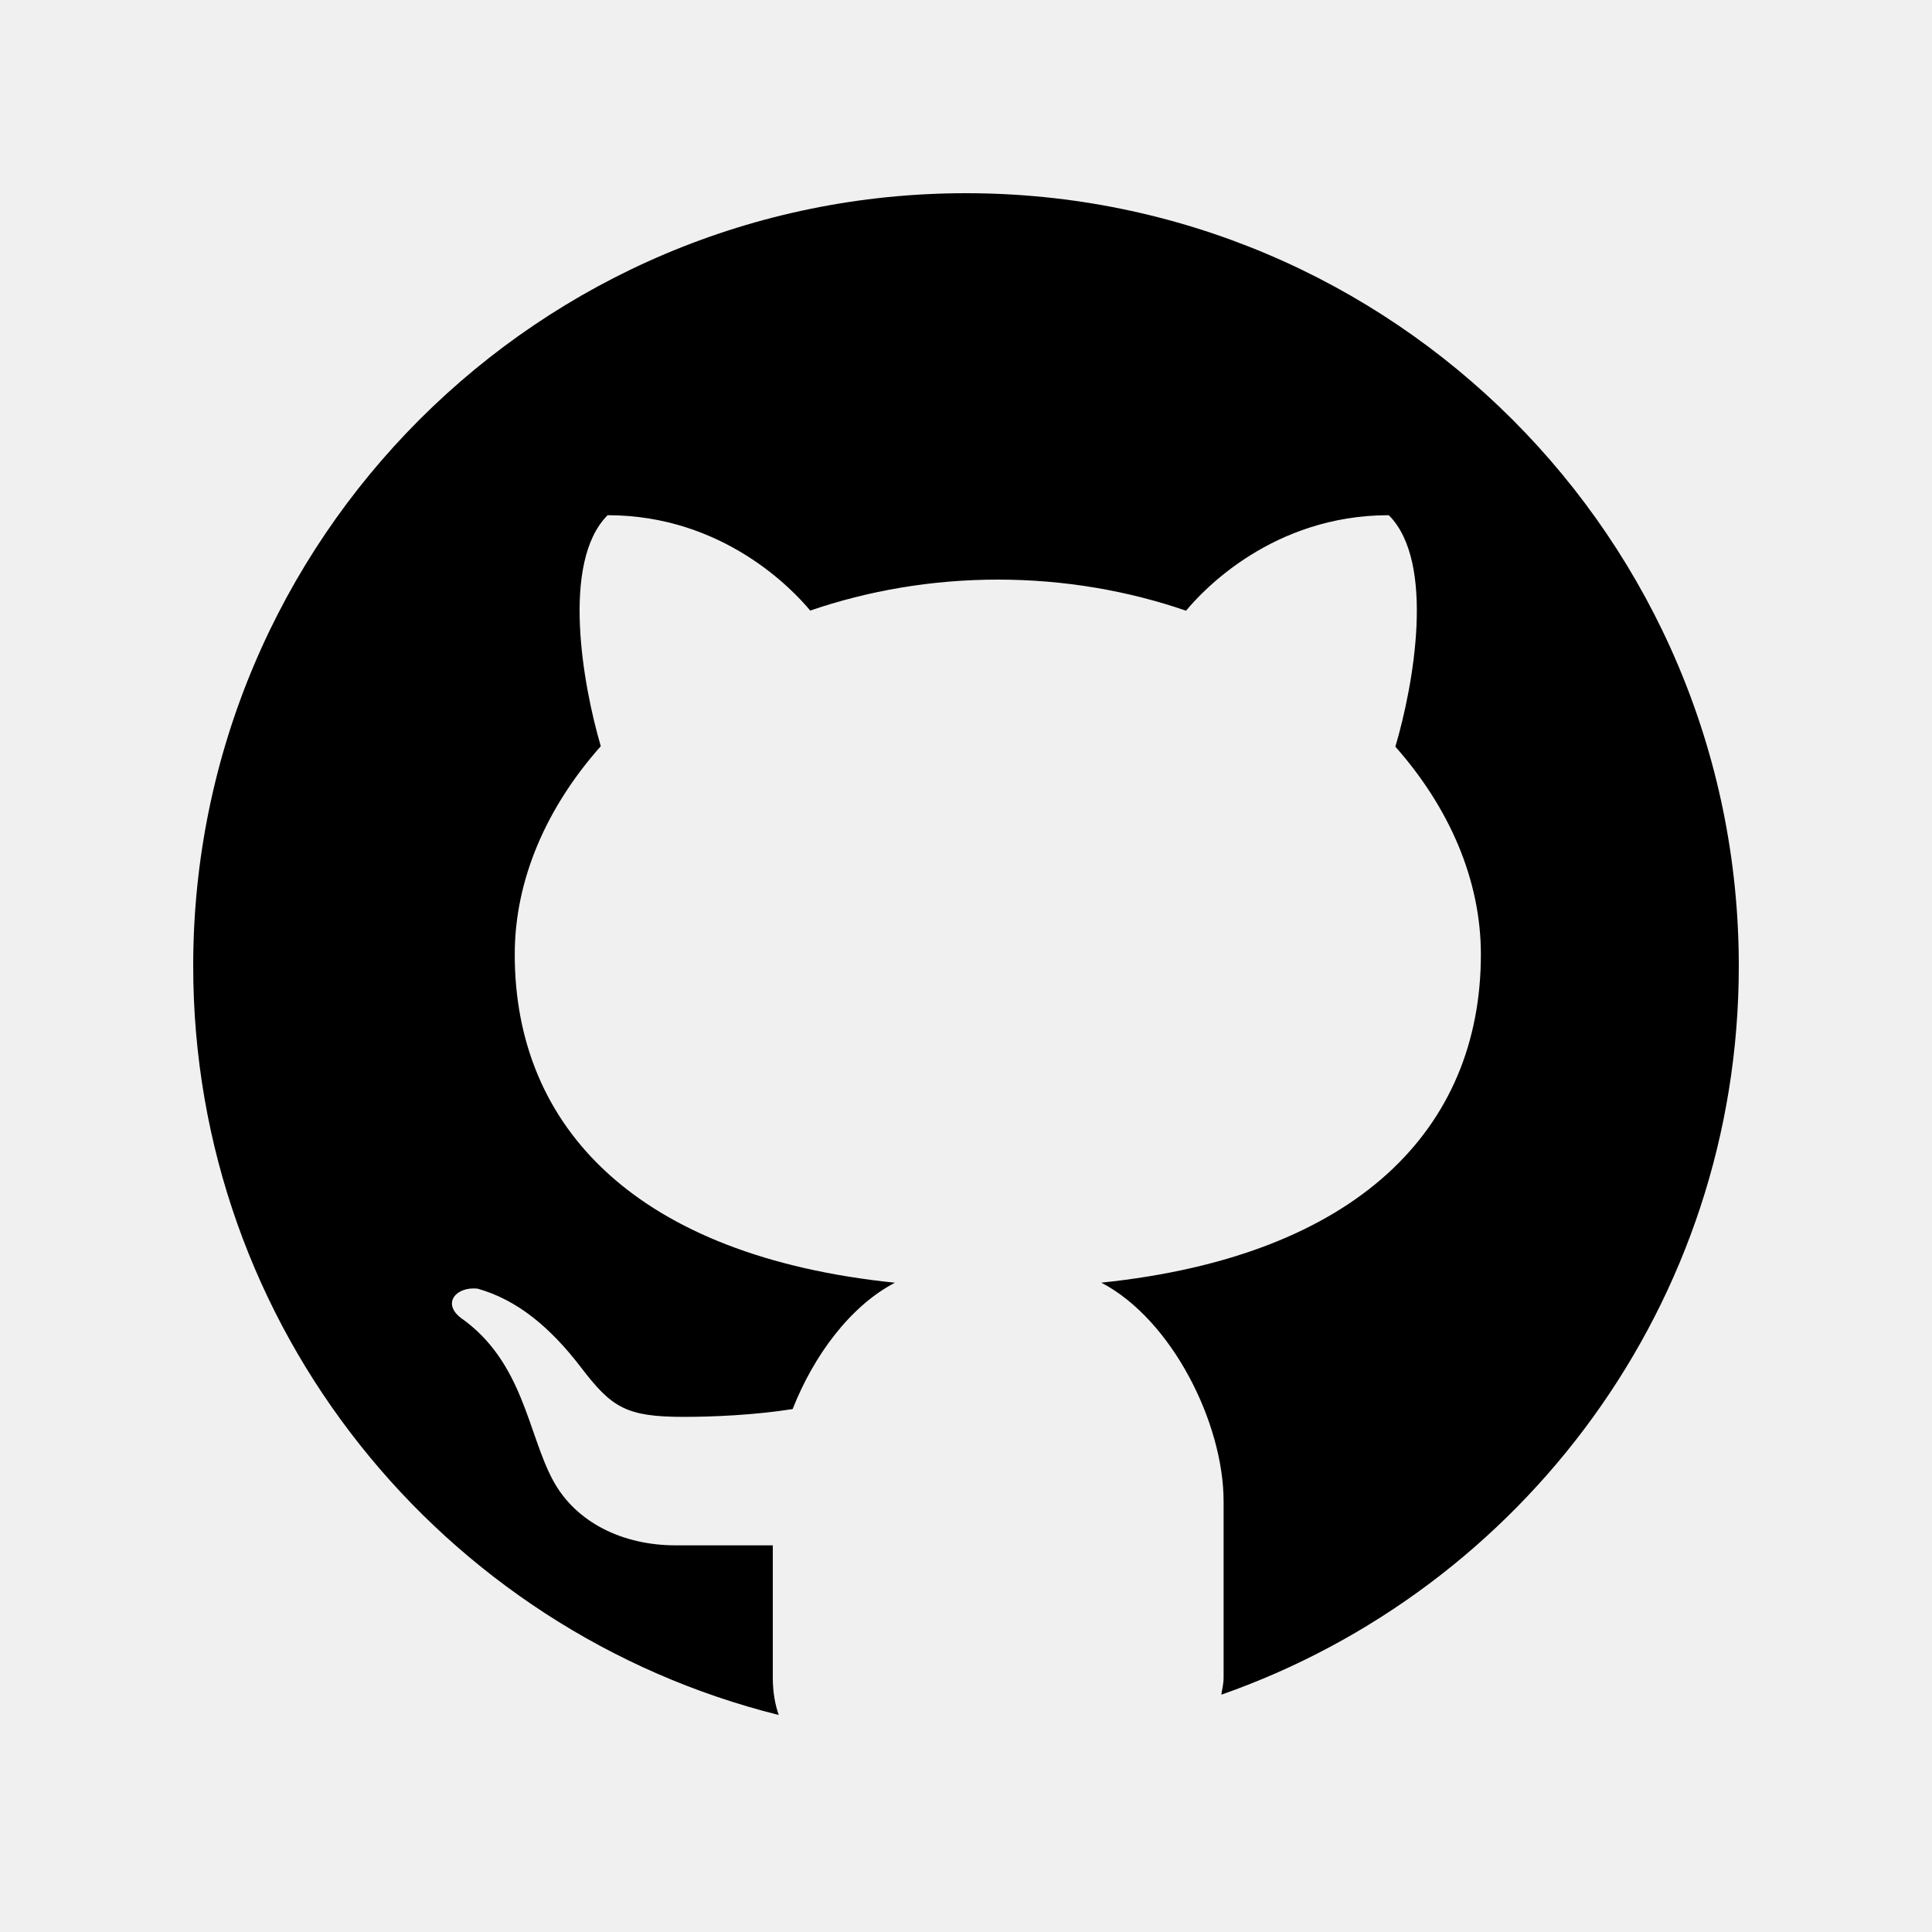
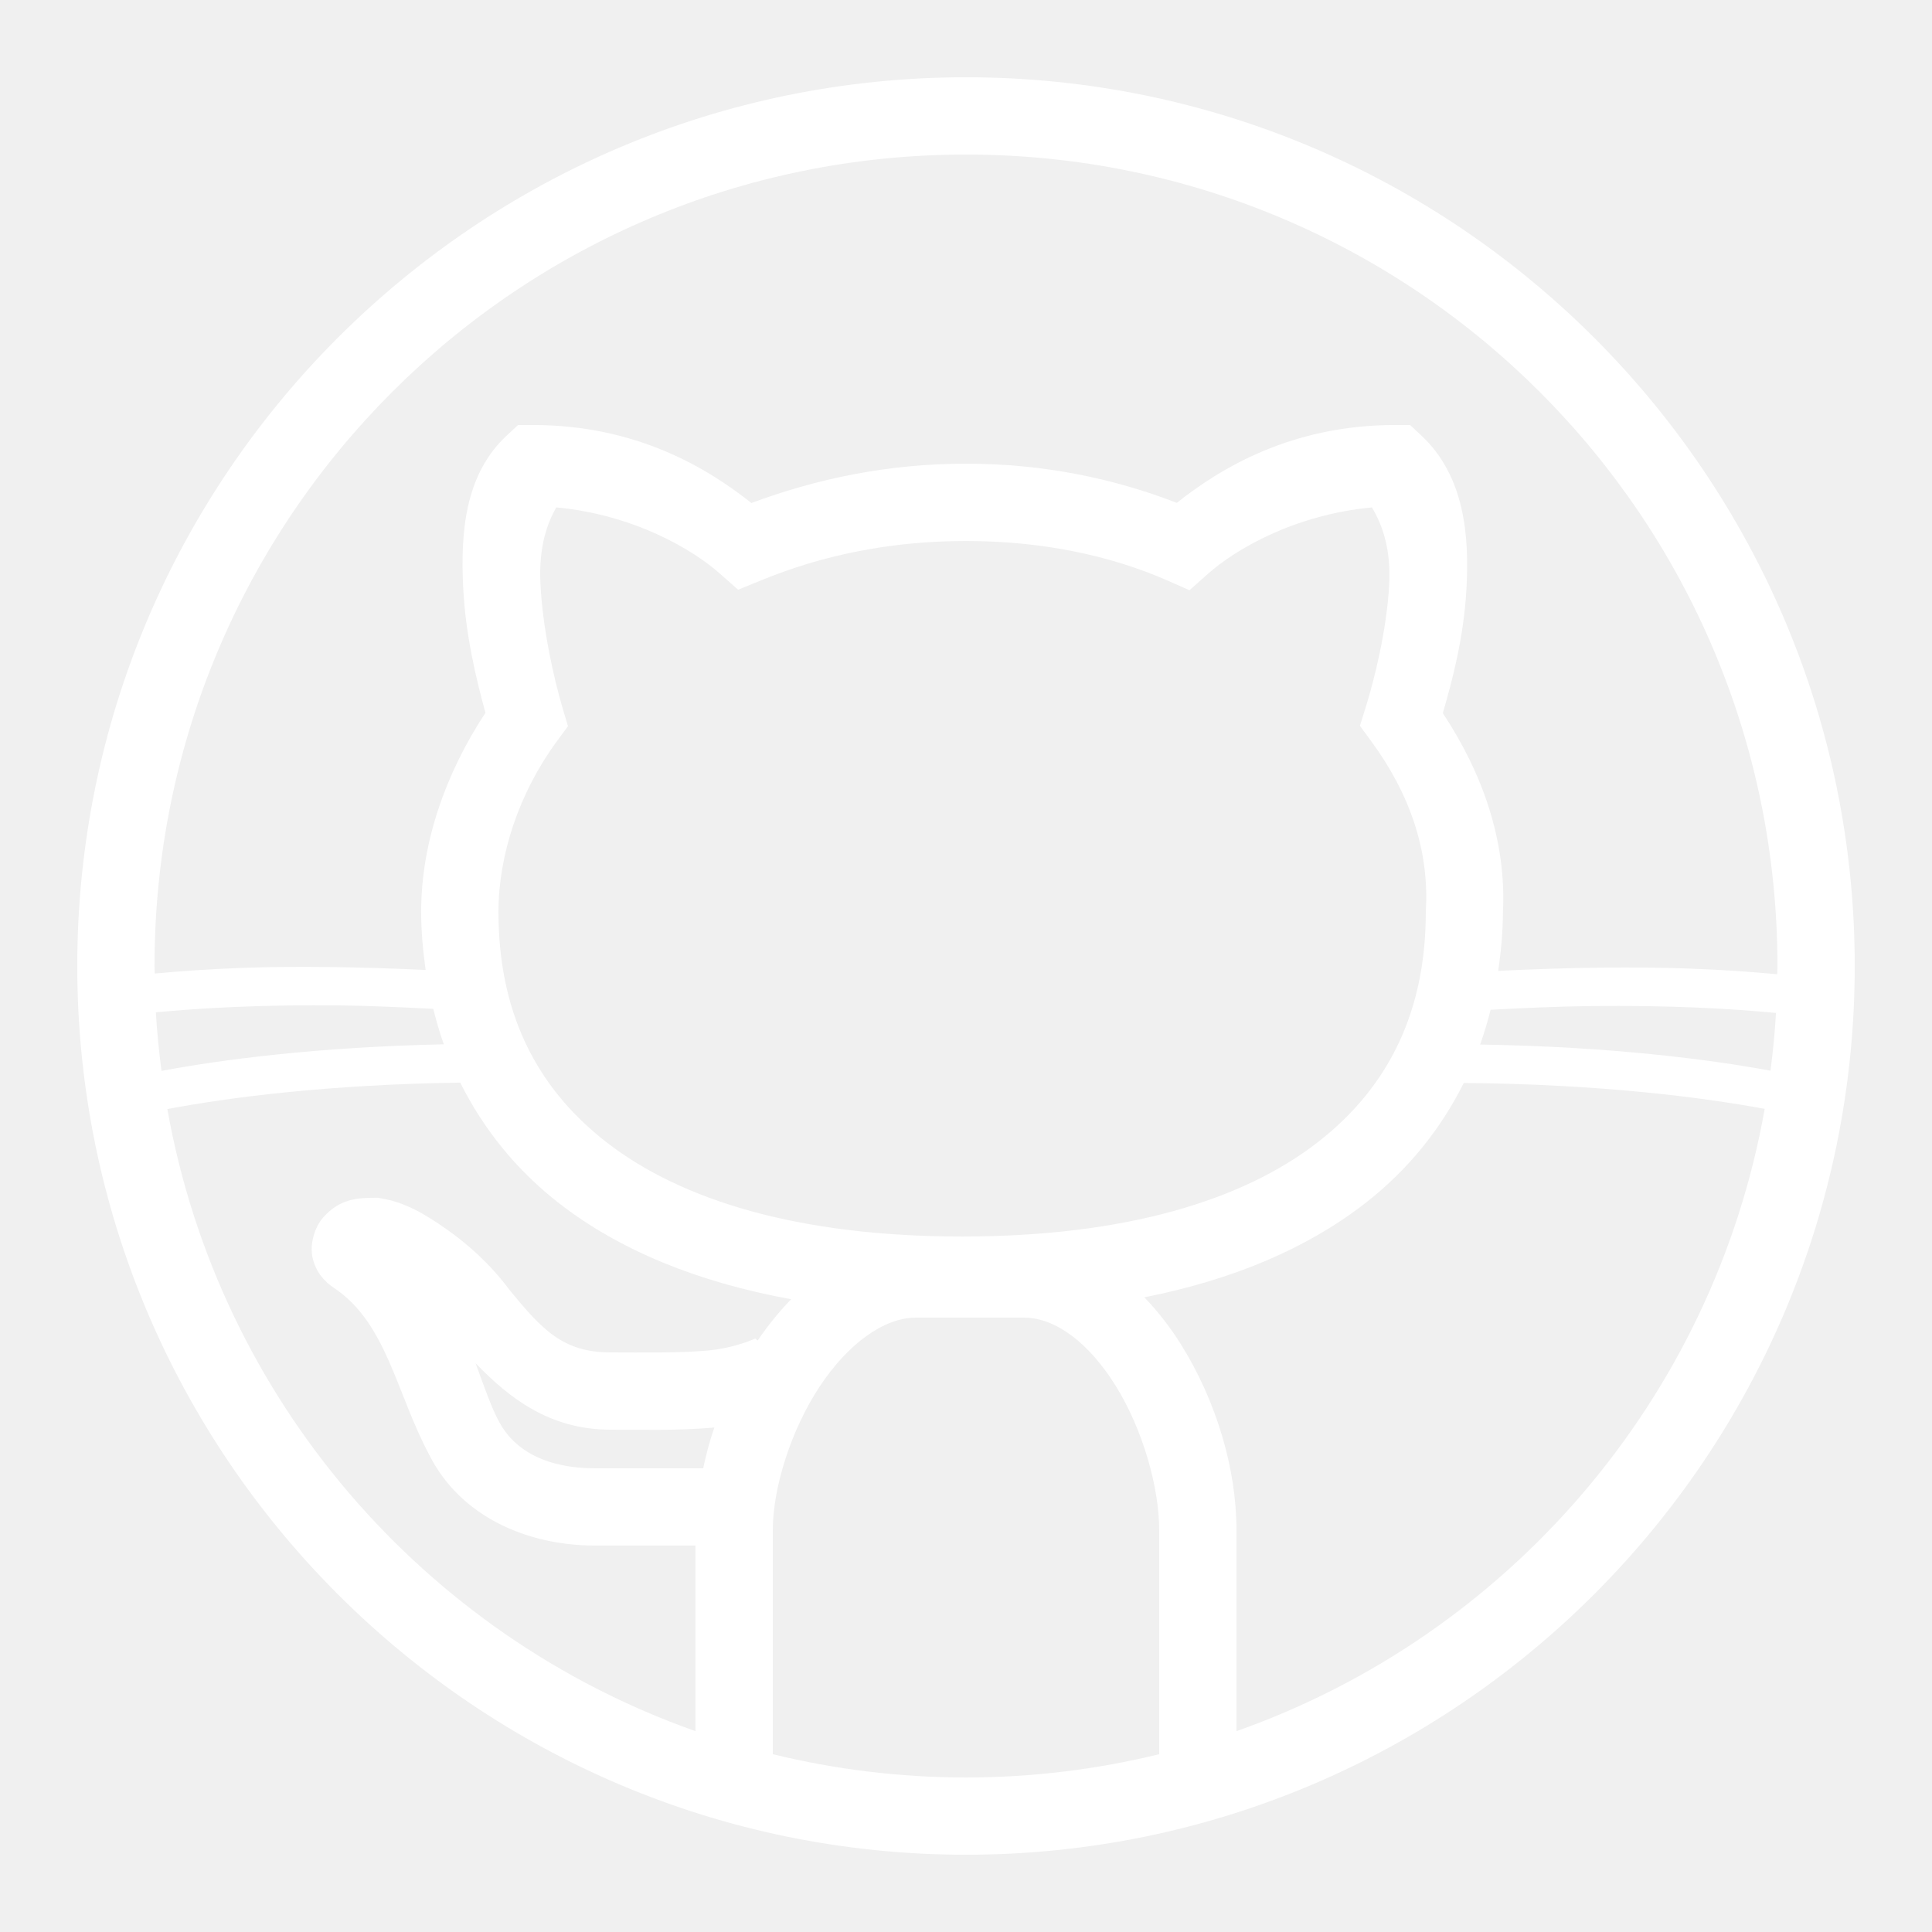
- <svg xmlns="http://www.w3.org/2000/svg" viewBox="0 0 30 30" width="30px" height="30px">
-   <path d="M15,3C8.373,3,3,8.373,3,15c0,5.623,3.872,10.328,9.092,11.63C12.036,26.468,12,26.28,12,26.047v-2.051 c-0.487,0-1.303,0-1.508,0c-0.821,0-1.551-0.353-1.905-1.009c-0.393-0.729-0.461-1.844-1.435-2.526 c-0.289-0.227-0.069-0.486,0.264-0.451c0.615,0.174,1.125,0.596,1.605,1.222c0.478,0.627,0.703,0.769,1.596,0.769 c0.433,0,1.081-0.025,1.691-0.121c0.328-0.833,0.895-1.6,1.588-1.962c-3.996-0.411-5.903-2.399-5.903-5.098 c0-1.162,0.495-2.286,1.336-3.233C9.053,10.647,8.706,8.73,9.435,8c1.798,0,2.885,1.166,3.146,1.481C13.477,9.174,14.461,9,15.495,9 c1.036,0,2.024,0.174,2.922,0.483C18.675,9.17,19.763,8,21.565,8c0.732,0.731,0.381,2.656,0.102,3.594 c0.836,0.945,1.328,2.066,1.328,3.226c0,2.697-1.904,4.684-5.894,5.097C18.199,20.49,19,22.1,19,23.313v2.734 c0,0.104-0.023,0.179-0.035,0.268C23.641,24.676,27,20.236,27,15C27,8.373,21.627,3,15,3z" />
+ <svg xmlns="http://www.w3.org/2000/svg" viewBox="0,0,256,256" width="50px" height="50px">
+   <g fill="#ffffff" fill-rule="nonzero" stroke="none" stroke-width="1" stroke-linecap="butt" stroke-linejoin="miter" stroke-miterlimit="10" stroke-dasharray="" stroke-dashoffset="0" font-family="none" font-weight="none" font-size="none" text-anchor="none" style="mix-blend-mode: normal">
+     <g transform="scale(5.12,5.12)">
+       <path d="M25,2c-12.689,0 -23,10.311 -23,23c0,12.689 10.311,23 23,23c12.689,0 23,-10.311 23,-23c0,-12.689 -10.311,-23 -23,-23zM25,4c11.607,0 21,9.393 21,21c0,0.071 -0.005,0.142 -0.006,0.213c-0.64,-0.059 -1.379,-0.115 -2.318,-0.148c-1.329,-0.047 -3.004,-0.033 -4.902,0.061c0.07,-0.49 0.12,-0.988 0.121,-1.498c0.097,-1.873 -0.532,-3.624 -1.555,-5.172c0.247,-0.854 0.537,-1.94 0.609,-3.172c0.083,-1.404 -0.039,-2.961 -1.166,-4.014l-0.289,-0.27h-0.395c-2.683,0 -4.52,1.123 -5.643,2.014c-1.621,-0.628 -3.445,-1.014 -5.457,-1.014c-2.024,0 -3.864,0.391 -5.553,1.018c-1.122,-0.891 -2.96,-2.018 -5.646,-2.018h-0.393l-0.289,0.268c-1.098,1.02 -1.199,2.534 -1.131,3.932c0.06,1.232 0.333,2.353 0.576,3.248c-1.04,1.578 -1.664,3.375 -1.664,5.152c0,0.512 0.048,1.01 0.117,1.502c-1.806,-0.084 -3.415,-0.1 -4.693,-0.055c-0.94,0.033 -1.679,0.089 -2.318,0.148c-0.001,-0.065 -0.006,-0.13 -0.006,-0.195c0,-11.607 9.393,-21 21,-21zM14.396,13.131c2.018,0.191 3.536,1.092 4.238,1.717l0.469,0.414l0.578,-0.236c1.581,-0.651 3.345,-1.025 5.318,-1.025c1.973,0 3.737,0.376 5.199,1.016l0.586,0.258l0.479,-0.426c0.703,-0.625 2.224,-1.526 4.242,-1.717c0.268,0.445 0.502,1.078 0.445,2.035c-0.067,1.146 -0.374,2.394 -0.605,3.135l-0.15,0.482l0.299,0.408c0.989,1.349 1.494,2.81 1.408,4.354l-0.002,0.027v0.027c0,2.495 -0.899,4.493 -2.812,5.973c-1.914,1.48 -4.935,2.428 -9.188,2.428c-4.252,0 -7.276,-0.948 -9.189,-2.428c-1.914,-1.48 -2.811,-3.477 -2.811,-5.973c0,-1.465 0.529,-3.076 1.506,-4.408l0.293,-0.398l-0.141,-0.475c-0.232,-0.788 -0.516,-2.064 -0.572,-3.217c-0.047,-0.959 0.18,-1.565 0.41,-1.971zM8.885,26.021c0.707,0.009 1.517,0.047 2.328,0.088c0.078,0.312 0.166,0.619 0.273,0.918c-3.307,0.07 -5.782,0.402 -7.307,0.688c-0.064,-0.5 -0.116,-1.005 -0.145,-1.516c1.127,-0.107 2.716,-0.205 4.85,-0.178zM41.115,26.037c2.132,-0.027 3.72,0.071 4.848,0.178c-0.029,0.503 -0.079,1.001 -0.143,1.494c-1.58,-0.29 -4.121,-0.622 -7.514,-0.676c0.105,-0.294 0.193,-0.595 0.27,-0.9c0.895,-0.048 1.768,-0.086 2.539,-0.096zM11.912,28.02c0.597,1.196 1.449,2.263 2.576,3.135c1.541,1.191 3.543,2.024 5.988,2.469c-0.32,0.329 -0.611,0.69 -0.869,1.07l-0.061,-0.053c0.005,-0.006 -0.497,0.245 -1.248,0.312c-0.751,0.067 -1.677,0.047 -2.498,0.047c-1.225,0 -1.765,-0.579 -2.627,-1.633c-0.478,-0.644 -1.06,-1.165 -1.625,-1.561c-0.579,-0.405 -1.073,-0.691 -1.684,-0.793l-0.082,-0.014h-0.084c-0.467,0 -0.918,0.034 -1.34,0.516c-0.211,0.241 -0.356,0.687 -0.262,1.064c0.094,0.378 0.333,0.61 0.547,0.752c1.367,0.911 1.608,2.714 2.465,4.318c0.8,1.594 2.526,2.35 4.291,2.35h2.6v4.803c-7.032,-2.482 -12.335,-8.598 -13.668,-16.1c1.531,-0.288 4.095,-0.635 7.58,-0.684zM37.883,28.027c3.563,0.03 6.198,0.377 7.787,0.67c-1.331,7.504 -6.636,13.623 -13.67,16.105v-5.203c0,-1.585 -0.52,-3.332 -1.426,-4.789c-0.275,-0.442 -0.598,-0.861 -0.959,-1.236c2.315,-0.457 4.217,-1.275 5.697,-2.42c1.124,-0.869 1.975,-1.934 2.57,-3.127zM23.699,34.1h2.801c0.813,0 1.68,0.648 2.375,1.766c0.695,1.118 1.125,2.619 1.125,3.734v5.799c-1.603,0.391 -3.276,0.602 -5,0.602c-1.724,0 -3.397,-0.211 -5,-0.602v-5.799c0,-1.091 0.468,-2.588 1.209,-3.711c0.741,-1.123 1.677,-1.789 2.49,-1.789zM12.309,35.281c0.866,0.898 1.914,1.719 3.492,1.719c0.779,0 1.752,0.028 2.676,-0.055c0.003,-0 0.006,-0.002 0.01,-0.002c-0.122,0.35 -0.213,0.702 -0.289,1.057h-2.797c-1.233,0 -2.105,-0.446 -2.506,-1.248l-0.008,-0.014l-0.006,-0.012c-0.164,-0.305 -0.38,-0.916 -0.572,-1.445z" />
+     </g>
+   </g>
</svg>
